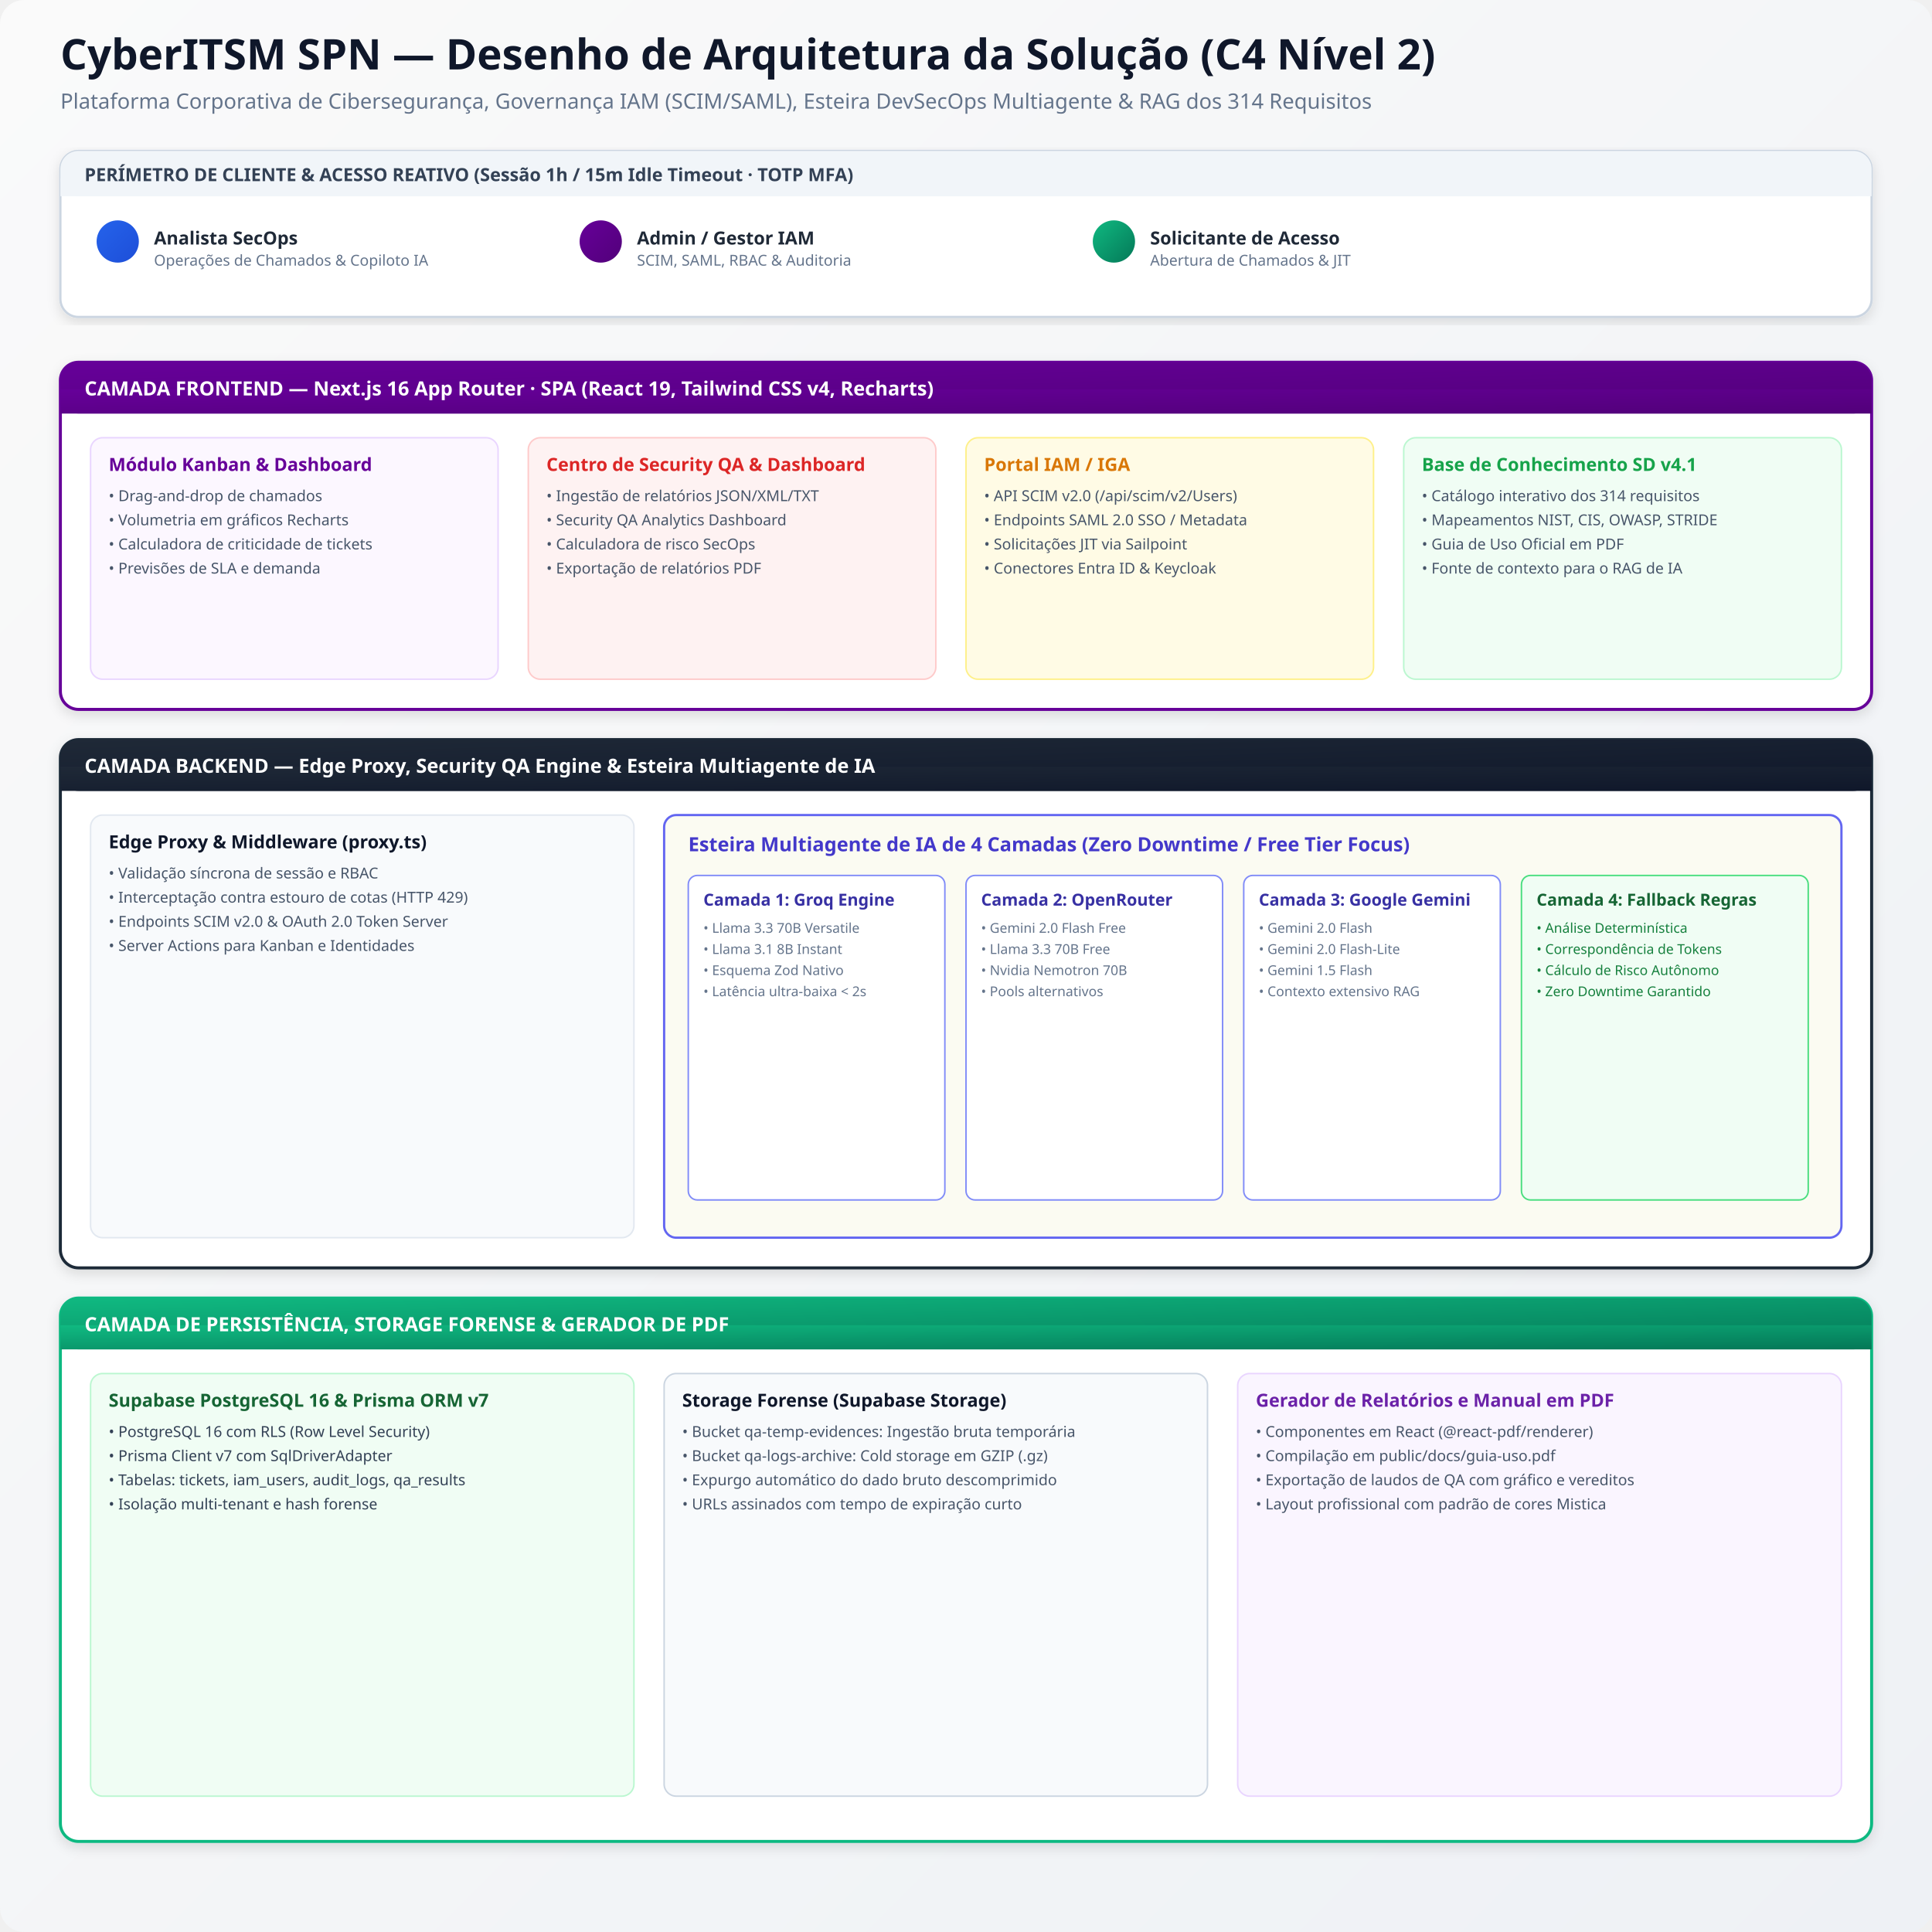
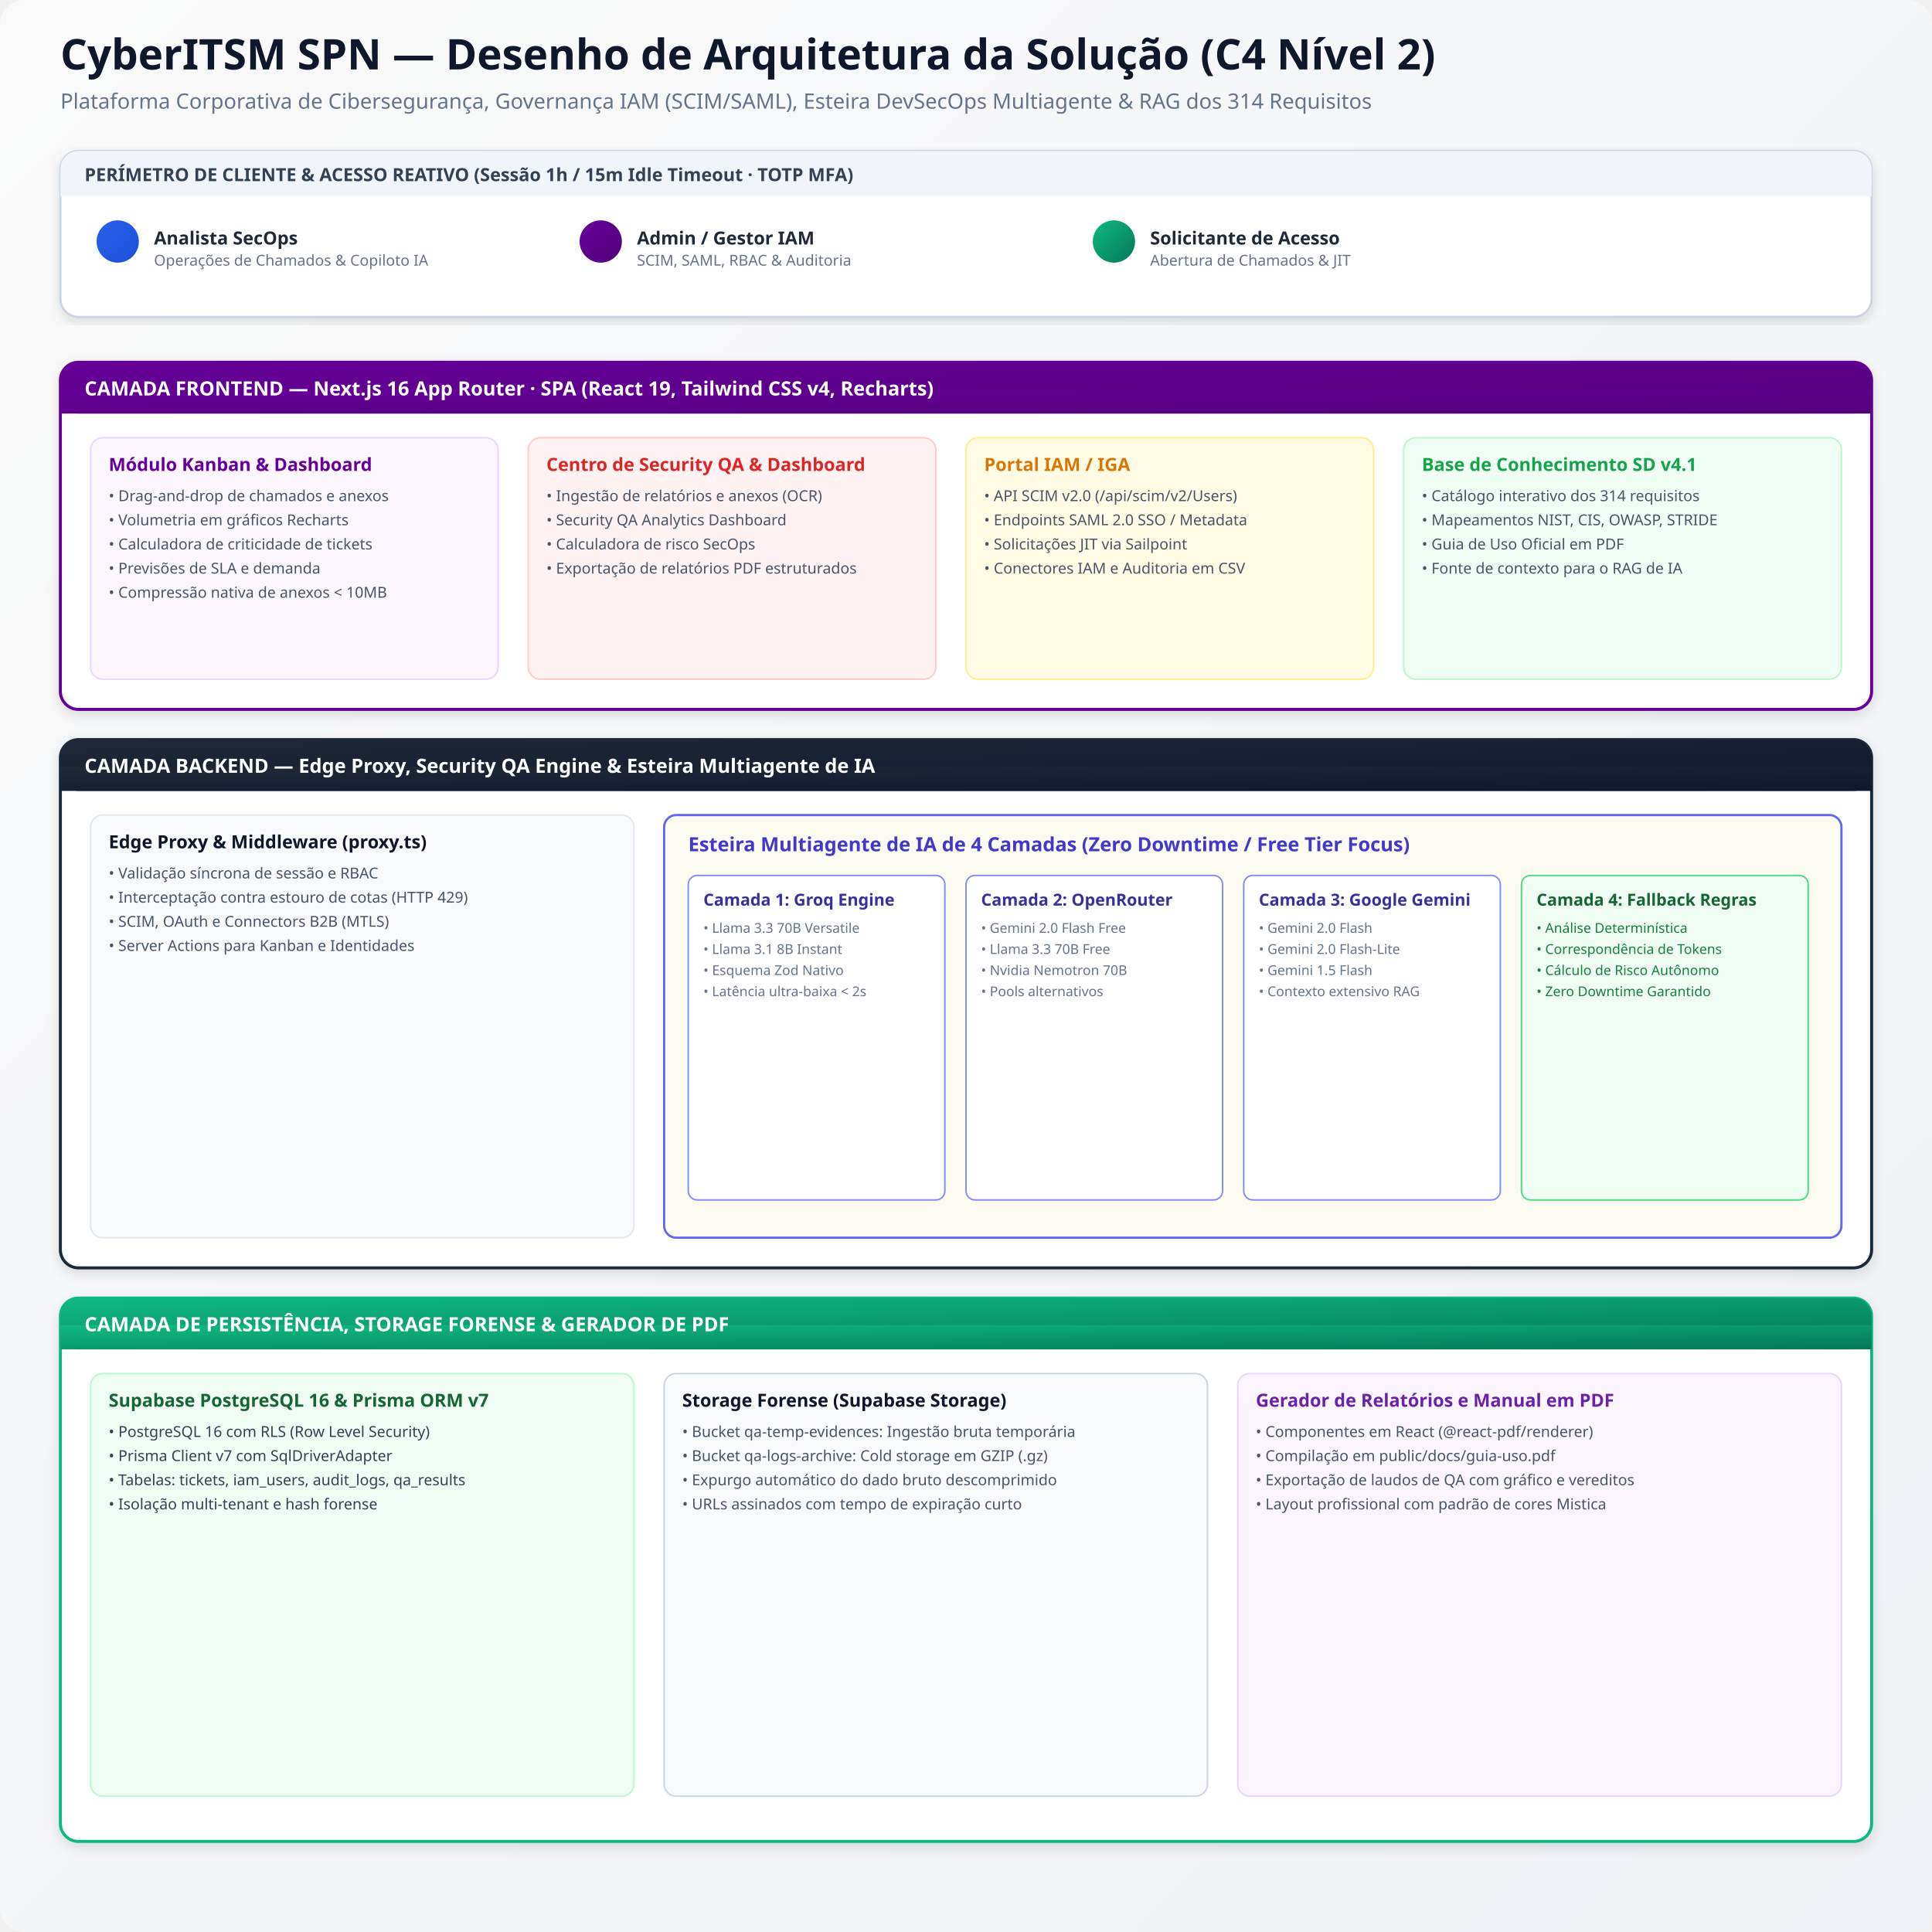
<svg xmlns="http://www.w3.org/2000/svg" viewBox="0 0 1280 1280" width="100%" height="100%">
  <defs>
    <linearGradient id="bg" x1="0%" y1="0%" x2="100%" y2="100%">
      <stop offset="0%" stop-color="#fafafa" />
      <stop offset="100%" stop-color="#eef1f5" />
    </linearGradient>
    <linearGradient id="gUser" x1="0%" y1="0%" x2="100%" y2="100%">
      <stop offset="0%" stop-color="#2563eb" />
      <stop offset="100%" stop-color="#1d4ed8" />
    </linearGradient>
    <linearGradient id="gMistica" x1="0%" y1="0%" x2="100%" y2="100%">
      <stop offset="0%" stop-color="#660099" />
      <stop offset="100%" stop-color="#52007a" />
    </linearGradient>
    <linearGradient id="gVercel" x1="0%" y1="0%" x2="100%" y2="100%">
      <stop offset="0%" stop-color="#1f2937" />
      <stop offset="100%" stop-color="#0f172a" />
    </linearGradient>
    <linearGradient id="gAI" x1="0%" y1="0%" x2="100%" y2="100%">
      <stop offset="0%" stop-color="#4f46e5" />
      <stop offset="100%" stop-color="#3730a3" />
    </linearGradient>
    <linearGradient id="gQA" x1="0%" y1="0%" x2="100%" y2="100%">
      <stop offset="0%" stop-color="#dc2626" />
      <stop offset="100%" stop-color="#991b1b" />
    </linearGradient>
    <linearGradient id="gSupabase" x1="0%" y1="0%" x2="100%" y2="100%">
      <stop offset="0%" stop-color="#10b981" />
      <stop offset="100%" stop-color="#047857" />
    </linearGradient>
    <linearGradient id="gIam" x1="0%" y1="0%" x2="100%" y2="100%">
      <stop offset="0%" stop-color="#f59e0b" />
      <stop offset="100%" stop-color="#d97706" />
    </linearGradient>
    <marker id="arrow" viewBox="0 0 10 10" refX="7" refY="5" markerWidth="6" markerHeight="6" orient="auto">
      <path d="M 0 0 L 10 5 L 0 10 z" fill="#64748b" />
    </marker>
    <filter id="shadow" x="-5%" y="-5%" width="110%" height="110%">
      <feDropShadow dx="0" dy="3" stdDeviation="4" flood-color="#000" flood-opacity="0.12" />
    </filter>
  </defs>
  <rect width="1280" height="1280" fill="url(#bg)" rx="16" />
  <text x="40" y="46" font-family="'Outfit','Segoe UI',sans-serif" font-size="28" font-weight="bold" fill="#0f172a">CyberITSM SPN — Desenho de Arquitetura da Solução (C4 Nível 2)</text>
  <text x="40" y="72" font-family="'Outfit','Segoe UI',sans-serif" font-size="14" fill="#64748b">Plataforma Corporativa de Cibersegurança, Governança IAM (SCIM/SAML), Esteira DevSecOps Multiagente &amp; RAG dos 314 Requisitos</text>
  <g transform="translate(40,100)">
    <rect width="1200" height="110" rx="12" fill="#ffffff" stroke="#cbd5e1" stroke-width="1.5" filter="url(#shadow)" />
    <rect x="0" y="0" width="1200" height="30" rx="12" fill="#f1f5f9" />
    <rect x="0" y="18" width="1200" height="12" fill="#f1f5f9" />
    <text x="16" y="20" font-family="'Outfit',sans-serif" font-size="12" font-weight="bold" fill="#334155">PERÍMETRO DE CLIENTE &amp; ACESSO REATIVO (Sessão 1h / 15m Idle Timeout · TOTP MFA)</text>
    <g transform="translate(20,42)">
      <circle cx="18" cy="18" r="14" fill="url(#gUser)" />
      <text x="42" y="20" font-family="'Outfit',sans-serif" font-size="12" font-weight="bold" fill="#1f2937">Analista SecOps</text>
      <text x="42" y="34" font-family="'Outfit',sans-serif" font-size="10" fill="#64748b">Operações de Chamados &amp; Copiloto IA</text>
    </g>
    <g transform="translate(340,42)">
      <circle cx="18" cy="18" r="14" fill="url(#gMistica)" />
      <text x="42" y="20" font-family="'Outfit',sans-serif" font-size="12" font-weight="bold" fill="#1f2937">Admin / Gestor IAM</text>
      <text x="42" y="34" font-family="'Outfit',sans-serif" font-size="10" fill="#64748b">SCIM, SAML, RBAC &amp; Auditoria</text>
    </g>
    <g transform="translate(680,42)">
      <circle cx="18" cy="18" r="14" fill="url(#gSupabase)" />
      <text x="42" y="20" font-family="'Outfit',sans-serif" font-size="12" font-weight="bold" fill="#1f2937">Solicitante de Acesso</text>
      <text x="42" y="34" font-family="'Outfit',sans-serif" font-size="10" fill="#64748b">Abertura de Chamados &amp; JIT</text>
    </g>
  </g>
  <g transform="translate(40,240)">
    <rect width="1200" height="230" rx="12" fill="#ffffff" stroke="#660099" stroke-width="2" filter="url(#shadow)" />
    <rect width="1200" height="34" rx="12" fill="url(#gMistica)" />
    <rect y="18" width="1200" height="16" fill="url(#gMistica)" />
    <text x="16" y="22" font-family="'Outfit',sans-serif" font-size="13" font-weight="bold" fill="#ffffff">CAMADA FRONTEND — Next.js 16 App Router · SPA (React 19, Tailwind CSS v4, Recharts)</text>
    <g transform="translate(20,50)">
      <rect width="270" height="160" rx="8" fill="#fcf7ff" stroke="#e9d5ff" />
      <text x="12" y="22" font-family="'Outfit',sans-serif" font-size="12" font-weight="bold" fill="#660099">Módulo Kanban &amp; Dashboard</text>
-       <text x="12" y="42" font-family="'Outfit',sans-serif" font-size="10" fill="#475569">• Drag-and-drop de chamados</text>
+       <text x="12" y="42" font-family="'Outfit',sans-serif" font-size="10" fill="#475569">• Drag-and-drop de chamados e anexos</text>
      <text x="12" y="58" font-family="'Outfit',sans-serif" font-size="10" fill="#475569">• Volumetria em gráficos Recharts</text>
      <text x="12" y="74" font-family="'Outfit',sans-serif" font-size="10" fill="#475569">• Calculadora de criticidade de tickets</text>
      <text x="12" y="90" font-family="'Outfit',sans-serif" font-size="10" fill="#475569">• Previsões de SLA e demanda</text>
+       <text x="12" y="106" font-family="'Outfit',sans-serif" font-size="10" fill="#475569">• Compressão nativa de anexos &lt; 10MB</text>
    </g>
    <g transform="translate(310,50)">
      <rect width="270" height="160" rx="8" fill="#fef2f2" stroke="#fecaca" />
      <text x="12" y="22" font-family="'Outfit',sans-serif" font-size="12" font-weight="bold" fill="#dc2626">Centro de Security QA &amp; Dashboard</text>
-       <text x="12" y="42" font-family="'Outfit',sans-serif" font-size="10" fill="#475569">• Ingestão de relatórios JSON/XML/TXT</text>
+       <text x="12" y="42" font-family="'Outfit',sans-serif" font-size="10" fill="#475569">• Ingestão de relatórios e anexos (OCR)</text>
      <text x="12" y="58" font-family="'Outfit',sans-serif" font-size="10" fill="#475569">• Security QA Analytics Dashboard</text>
      <text x="12" y="74" font-family="'Outfit',sans-serif" font-size="10" fill="#475569">• Calculadora de risco SecOps</text>
-       <text x="12" y="90" font-family="'Outfit',sans-serif" font-size="10" fill="#475569">• Exportação de relatórios PDF</text>
+       <text x="12" y="90" font-family="'Outfit',sans-serif" font-size="10" fill="#475569">• Exportação de relatórios PDF estruturados</text>
    </g>
    <g transform="translate(600,50)">
      <rect width="270" height="160" rx="8" fill="#fffbe5" stroke="#fef08a" />
      <text x="12" y="22" font-family="'Outfit',sans-serif" font-size="12" font-weight="bold" fill="#d97706">Portal IAM / IGA</text>
      <text x="12" y="42" font-family="'Outfit',sans-serif" font-size="10" fill="#475569">• API SCIM v2.0 (/api/scim/v2/Users)</text>
      <text x="12" y="58" font-family="'Outfit',sans-serif" font-size="10" fill="#475569">• Endpoints SAML 2.0 SSO / Metadata</text>
      <text x="12" y="74" font-family="'Outfit',sans-serif" font-size="10" fill="#475569">• Solicitações JIT via Sailpoint</text>
-       <text x="12" y="90" font-family="'Outfit',sans-serif" font-size="10" fill="#475569">• Conectores Entra ID &amp; Keycloak</text>
+       <text x="12" y="90" font-family="'Outfit',sans-serif" font-size="10" fill="#475569">• Conectores IAM e Auditoria em CSV</text>
    </g>
    <g transform="translate(890,50)">
      <rect width="290" height="160" rx="8" fill="#f0fdf4" stroke="#bbf7d0" />
      <text x="12" y="22" font-family="'Outfit',sans-serif" font-size="12" font-weight="bold" fill="#16a34a">Base de Conhecimento SD v4.1</text>
      <text x="12" y="42" font-family="'Outfit',sans-serif" font-size="10" fill="#475569">• Catálogo interativo dos 314 requisitos</text>
      <text x="12" y="58" font-family="'Outfit',sans-serif" font-size="10" fill="#475569">• Mapeamentos NIST, CIS, OWASP, STRIDE</text>
      <text x="12" y="74" font-family="'Outfit',sans-serif" font-size="10" fill="#475569">• Guia de Uso Oficial em PDF</text>
      <text x="12" y="90" font-family="'Outfit',sans-serif" font-size="10" fill="#475569">• Fonte de contexto para o RAG de IA</text>
    </g>
  </g>
  <g transform="translate(40,490)">
    <rect width="1200" height="350" rx="12" fill="#ffffff" stroke="#1f2937" stroke-width="2" filter="url(#shadow)" />
    <rect width="1200" height="34" rx="12" fill="url(#gVercel)" />
    <rect y="18" width="1200" height="16" fill="url(#gVercel)" />
    <text x="16" y="22" font-family="'Outfit',sans-serif" font-size="13" font-weight="bold" fill="#ffffff">CAMADA BACKEND — Edge Proxy, Security QA Engine &amp; Esteira Multiagente de IA</text>
    <g transform="translate(20,50)">
      <rect width="360" height="280" rx="8" fill="#f8fafc" stroke="#e2e8f0" />
      <text x="12" y="22" font-family="'Outfit',sans-serif" font-size="12" font-weight="bold" fill="#0f172a">Edge Proxy &amp; Middleware (proxy.ts)</text>
      <text x="12" y="42" font-family="'Outfit',sans-serif" font-size="10" fill="#475569">• Validação síncrona de sessão e RBAC</text>
      <text x="12" y="58" font-family="'Outfit',sans-serif" font-size="10" fill="#475569">• Interceptação contra estouro de cotas (HTTP 429)</text>
-       <text x="12" y="74" font-family="'Outfit',sans-serif" font-size="10" fill="#475569">• Endpoints SCIM v2.0 &amp; OAuth 2.0 Token Server</text>
+       <text x="12" y="74" font-family="'Outfit',sans-serif" font-size="10" fill="#475569">• SCIM, OAuth e Connectors B2B (MTLS)</text>
      <text x="12" y="90" font-family="'Outfit',sans-serif" font-size="10" fill="#475569">• Server Actions para Kanban e Identidades</text>
    </g>
    <g transform="translate(400,50)">
      <rect width="780" height="280" rx="8" fill="#eeefbe" fill-opacity="0.2" stroke="#6366f1" stroke-width="1.5" />
      <text x="16" y="24" font-family="'Outfit',sans-serif" font-size="13" font-weight="bold" fill="#4338ca">Esteira Multiagente de IA de 4 Camadas (Zero Downtime / Free Tier Focus)</text>
      <g transform="translate(16,40)">
        <rect width="170" height="215" rx="6" fill="#ffffff" stroke="#818cf8" />
        <text x="10" y="20" font-family="'Outfit',sans-serif" font-size="11" font-weight="bold" fill="#3730a3">Camada 1: Groq Engine</text>
        <text x="10" y="38" font-family="'Outfit',sans-serif" font-size="9" fill="#64748b">• Llama 3.3 70B Versatile</text>
        <text x="10" y="52" font-family="'Outfit',sans-serif" font-size="9" fill="#64748b">• Llama 3.1 8B Instant</text>
        <text x="10" y="66" font-family="'Outfit',sans-serif" font-size="9" fill="#64748b">• Esquema Zod Nativo</text>
        <text x="10" y="80" font-family="'Outfit',sans-serif" font-size="9" fill="#64748b">• Latência ultra-baixa &lt; 2s</text>
      </g>
      <g transform="translate(200,40)">
        <rect width="170" height="215" rx="6" fill="#ffffff" stroke="#818cf8" />
        <text x="10" y="20" font-family="'Outfit',sans-serif" font-size="11" font-weight="bold" fill="#3730a3">Camada 2: OpenRouter</text>
        <text x="10" y="38" font-family="'Outfit',sans-serif" font-size="9" fill="#64748b">• Gemini 2.0 Flash Free</text>
        <text x="10" y="52" font-family="'Outfit',sans-serif" font-size="9" fill="#64748b">• Llama 3.3 70B Free</text>
        <text x="10" y="66" font-family="'Outfit',sans-serif" font-size="9" fill="#64748b">• Nvidia Nemotron 70B</text>
        <text x="10" y="80" font-family="'Outfit',sans-serif" font-size="9" fill="#64748b">• Pools alternativos</text>
      </g>
      <g transform="translate(384,40)">
        <rect width="170" height="215" rx="6" fill="#ffffff" stroke="#818cf8" />
        <text x="10" y="20" font-family="'Outfit',sans-serif" font-size="11" font-weight="bold" fill="#3730a3">Camada 3: Google Gemini</text>
        <text x="10" y="38" font-family="'Outfit',sans-serif" font-size="9" fill="#64748b">• Gemini 2.0 Flash</text>
        <text x="10" y="52" font-family="'Outfit',sans-serif" font-size="9" fill="#64748b">• Gemini 2.0 Flash-Lite</text>
        <text x="10" y="66" font-family="'Outfit',sans-serif" font-size="9" fill="#64748b">• Gemini 1.5 Flash</text>
        <text x="10" y="80" font-family="'Outfit',sans-serif" font-size="9" fill="#64748b">• Contexto extensivo RAG</text>
      </g>
      <g transform="translate(568,40)">
        <rect width="190" height="215" rx="6" fill="#f0fdf4" stroke="#4ade80" />
        <text x="10" y="20" font-family="'Outfit',sans-serif" font-size="11" font-weight="bold" fill="#166534">Camada 4: Fallback Regras</text>
        <text x="10" y="38" font-family="'Outfit',sans-serif" font-size="9" fill="#15803d">• Análise Determinística</text>
        <text x="10" y="52" font-family="'Outfit',sans-serif" font-size="9" fill="#15803d">• Correspondência de Tokens</text>
        <text x="10" y="66" font-family="'Outfit',sans-serif" font-size="9" fill="#15803d">• Cálculo de Risco Autônomo</text>
        <text x="10" y="80" font-family="'Outfit',sans-serif" font-size="9" fill="#15803d">• Zero Downtime Garantido</text>
      </g>
    </g>
  </g>
  <g transform="translate(40,860)">
    <rect width="1200" height="360" rx="12" fill="#ffffff" stroke="#10b981" stroke-width="2" filter="url(#shadow)" />
    <rect width="1200" height="34" rx="12" fill="url(#gSupabase)" />
    <rect y="18" width="1200" height="16" fill="url(#gSupabase)" />
    <text x="16" y="22" font-family="'Outfit',sans-serif" font-size="13" font-weight="bold" fill="#ffffff">CAMADA DE PERSISTÊNCIA, STORAGE FORENSE &amp; GERADOR DE PDF</text>
    <g transform="translate(20,50)">
      <rect width="360" height="280" rx="8" fill="#f0fdf4" stroke="#bbf7d0" />
      <text x="12" y="22" font-family="'Outfit',sans-serif" font-size="12" font-weight="bold" fill="#166534">Supabase PostgreSQL 16 &amp; Prisma ORM v7</text>
      <text x="12" y="42" font-family="'Outfit',sans-serif" font-size="10" fill="#334155">• PostgreSQL 16 com RLS (Row Level Security)</text>
      <text x="12" y="58" font-family="'Outfit',sans-serif" font-size="10" fill="#334155">• Prisma Client v7 com SqlDriverAdapter</text>
      <text x="12" y="74" font-family="'Outfit',sans-serif" font-size="10" fill="#334155">• Tabelas: tickets, iam_users, audit_logs, qa_results</text>
      <text x="12" y="90" font-family="'Outfit',sans-serif" font-size="10" fill="#334155">• Isolação multi-tenant e hash forense</text>
    </g>
    <g transform="translate(400,50)">
      <rect width="360" height="280" rx="8" fill="#f8fafc" stroke="#cbd5e1" />
      <text x="12" y="22" font-family="'Outfit',sans-serif" font-size="12" font-weight="bold" fill="#0f172a">Storage Forense (Supabase Storage)</text>
      <text x="12" y="42" font-family="'Outfit',sans-serif" font-size="10" fill="#475569">• Bucket qa-temp-evidences: Ingestão bruta temporária</text>
      <text x="12" y="58" font-family="'Outfit',sans-serif" font-size="10" fill="#475569">• Bucket qa-logs-archive: Cold storage em GZIP (.gz)</text>
      <text x="12" y="74" font-family="'Outfit',sans-serif" font-size="10" fill="#475569">• Expurgo automático do dado bruto descomprimido</text>
      <text x="12" y="90" font-family="'Outfit',sans-serif" font-size="10" fill="#475569">• URLs assinados com tempo de expiração curto</text>
    </g>
    <g transform="translate(780,50)">
      <rect width="400" height="280" rx="8" fill="#faf5ff" stroke="#e9d5ff" />
      <text x="12" y="22" font-family="'Outfit',sans-serif" font-size="12" font-weight="bold" fill="#6b21a8">Gerador de Relatórios e Manual em PDF</text>
      <text x="12" y="42" font-family="'Outfit',sans-serif" font-size="10" fill="#475569">• Componentes em React (@react-pdf/renderer)</text>
      <text x="12" y="58" font-family="'Outfit',sans-serif" font-size="10" fill="#475569">• Compilação em public/docs/guia-uso.pdf</text>
      <text x="12" y="74" font-family="'Outfit',sans-serif" font-size="10" fill="#475569">• Exportação de laudos de QA com gráfico e vereditos</text>
      <text x="12" y="90" font-family="'Outfit',sans-serif" font-size="10" fill="#475569">• Layout profissional com padrão de cores Mistica</text>
    </g>
  </g>
</svg>
